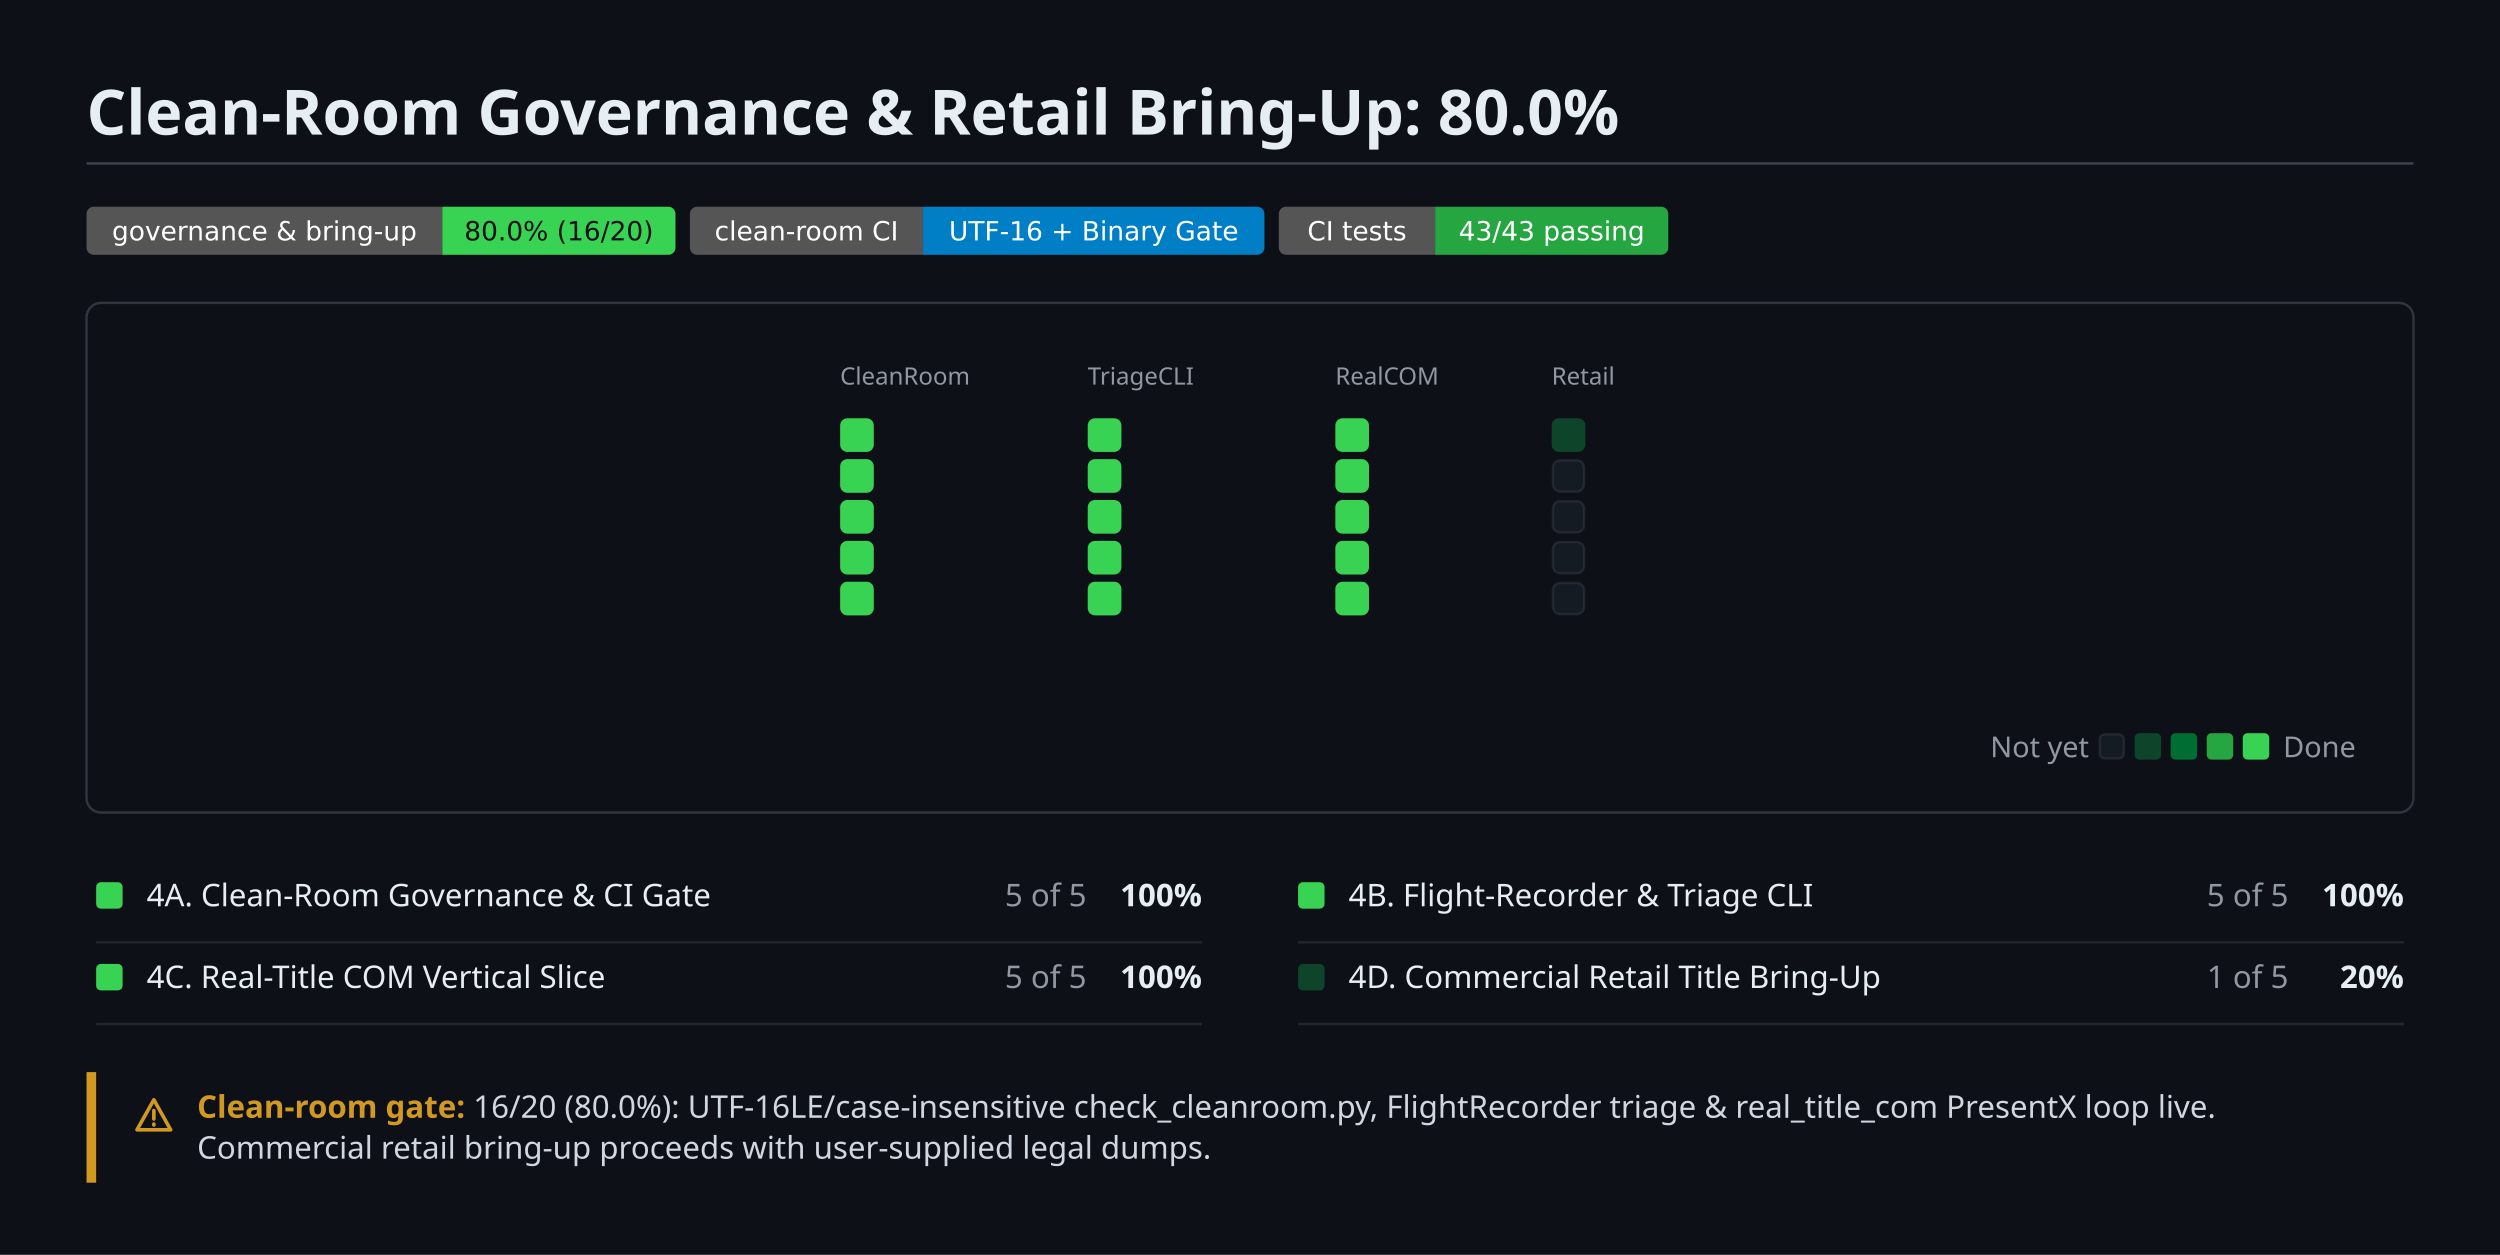
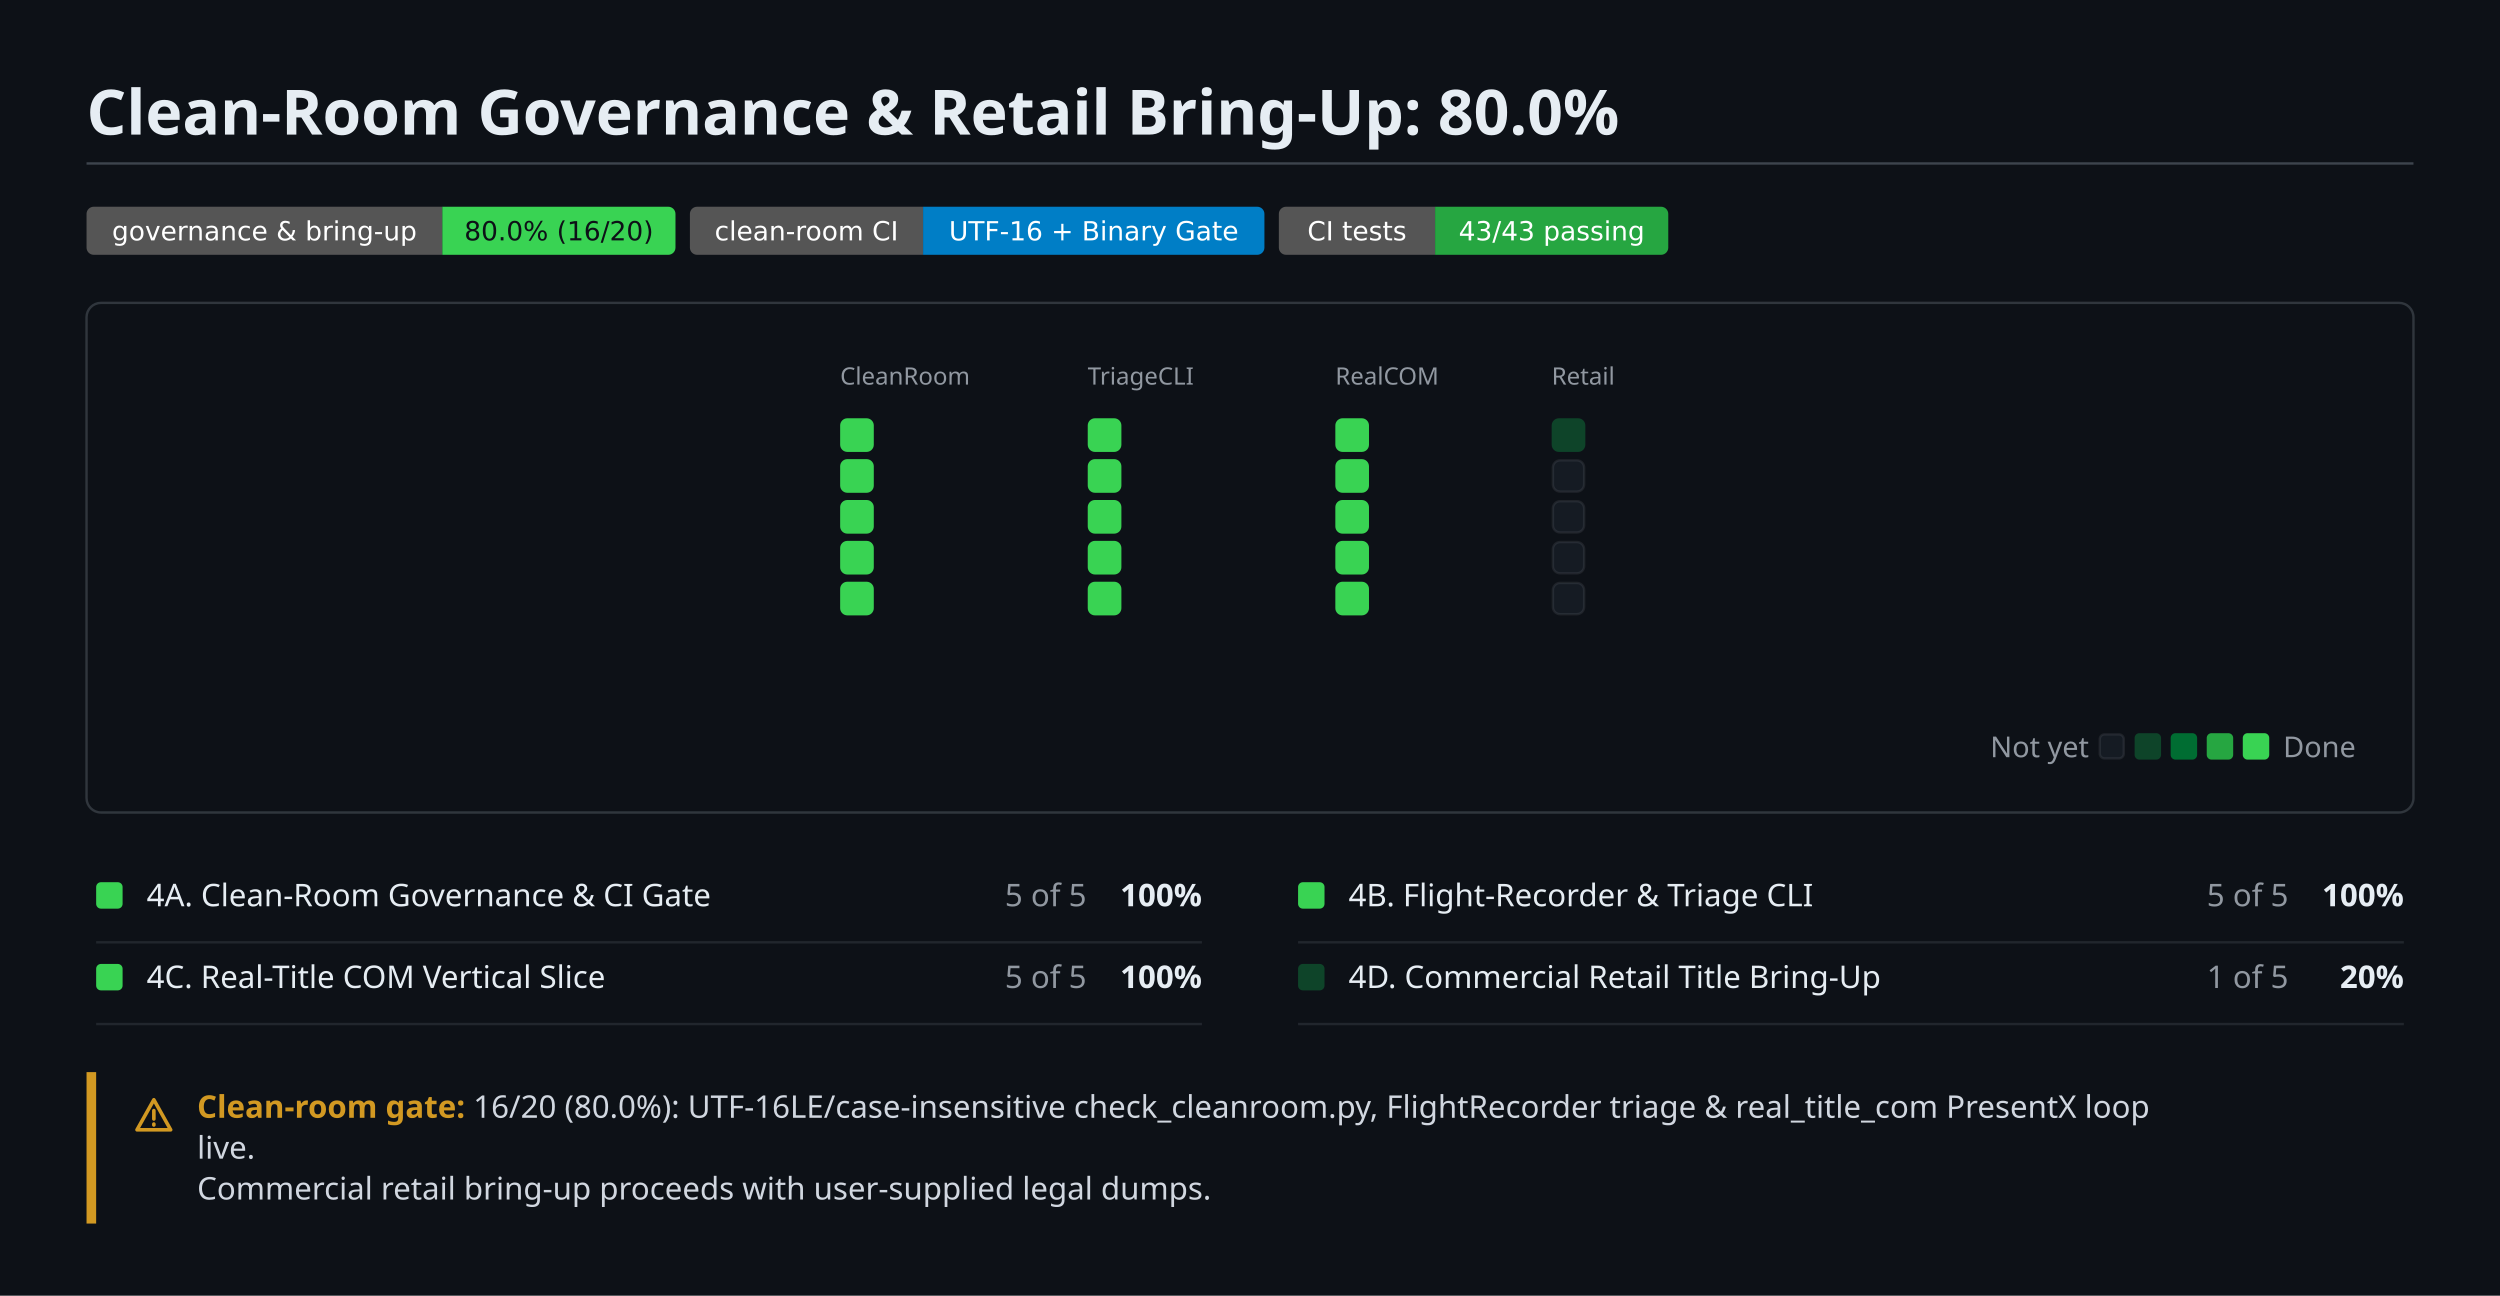
- <svg xmlns="http://www.w3.org/2000/svg" width="1040" height="522" viewBox="0 0 1040 522" role="img" aria-label="Clean-Room Governance &amp; Retail Bring-Up: 80.0%">
+ <svg xmlns="http://www.w3.org/2000/svg" width="1040" height="539" viewBox="0 0 1040 539" role="img" aria-label="Clean-Room Governance &amp; Retail Bring-Up: 80.0%">
  <style>
    text { font-family: 'Mona Sans', -apple-system, 'Segoe UI', 'Noto Sans', Helvetica, Arial, sans-serif; }
    .h2 { font-size: 26px; font-weight: 600; fill: #e6edf3; }
    .badge-txt { font-family: Verdana, 'DejaVu Sans', Geneva, sans-serif; font-size: 11px; fill: #ffffff; }
    .badge-txt-dark { font-family: Verdana, 'DejaVu Sans', Geneva, sans-serif; font-size: 11px; fill: #0d1117; }
    .g-label { font-size: 10px; fill: #9198a1; }
    .legend-txt { font-size: 12px; fill: #9198a1; }
    .r-name { font-size: 13px; fill: #e6edf3; }
    .r-count { font-size: 13px; fill: #9198a1; font-variant-numeric: tabular-nums; }
    .r-pct { font-size: 13px; font-weight: 600; fill: #e6edf3; font-variant-numeric: tabular-nums; }
    .callout-txt { font-size: 13px; fill: #d1d7e0; }
    .callout-lead { font-size: 13px; font-weight: 600; fill: #d29922; }
  </style>
-   <rect width="1040" height="522" fill="#0d1117" />
+   <rect width="1040" height="539" fill="#0d1117" />
  <text class="h2" x="36" y="56">Clean-Room Governance &amp; Retail Bring-Up: 80.0%</text>
  <line x1="36" y1="68" x2="1004" y2="68" stroke="#3d444d" stroke-width="1" />
  <clipPath id="bclip0">
    <rect x="36" y="86" width="245" height="20" rx="3" />
  </clipPath>
  <g clip-path="url(#bclip0)">
    <rect x="36" y="86" width="148" height="20" fill="#555555" />
    <rect x="184" y="86" width="97" height="20" fill="#39d353" />
    <text class="badge-txt" x="110.0" y="100" text-anchor="middle">governance &amp; bring-up</text>
    <text class="badge-txt-dark" x="232.5" y="100" text-anchor="middle">80.0% (16/20)</text>
  </g>
  <clipPath id="bclip1">
    <rect x="287" y="86" width="239" height="20" rx="3" />
  </clipPath>
  <g clip-path="url(#bclip1)">
    <rect x="287" y="86" width="97" height="20" fill="#555555" />
    <rect x="384" y="86" width="142" height="20" fill="#007ec6" />
    <text class="badge-txt" x="335.5" y="100" text-anchor="middle">clean-room CI</text>
    <text class="badge-txt" x="455.0" y="100" text-anchor="middle">UTF-16 + Binary Gate</text>
  </g>
  <clipPath id="bclip2">
    <rect x="532" y="86" width="162" height="20" rx="3" />
  </clipPath>
  <g clip-path="url(#bclip2)">
    <rect x="532" y="86" width="65" height="20" fill="#555555" />
    <rect x="597" y="86" width="97" height="20" fill="#26a641" />
    <text class="badge-txt" x="564.5" y="100" text-anchor="middle">CI tests</text>
    <text class="badge-txt" x="645.5" y="100" text-anchor="middle">43/43 passing</text>
  </g>
  <rect x="36" y="126" width="968" height="212" rx="6" fill="#0d1117" stroke="#30363d" stroke-width="1" />
  <text class="g-label" x="349.5" y="160">CleanRoom</text>
  <rect x="349.5" y="174.0" width="14" height="14" rx="3" fill="#39d353" />
  <rect x="349.5" y="191.0" width="14" height="14" rx="3" fill="#39d353" />
  <rect x="349.5" y="208.0" width="14" height="14" rx="3" fill="#39d353" />
  <rect x="349.5" y="225.0" width="14" height="14" rx="3" fill="#39d353" />
  <rect x="349.5" y="242.0" width="14" height="14" rx="3" fill="#39d353" />
  <text class="g-label" x="452.5" y="160">TriageCLI</text>
  <rect x="452.5" y="174.0" width="14" height="14" rx="3" fill="#39d353" />
  <rect x="452.5" y="191.0" width="14" height="14" rx="3" fill="#39d353" />
  <rect x="452.5" y="208.0" width="14" height="14" rx="3" fill="#39d353" />
  <rect x="452.5" y="225.0" width="14" height="14" rx="3" fill="#39d353" />
  <rect x="452.5" y="242.0" width="14" height="14" rx="3" fill="#39d353" />
  <text class="g-label" x="555.5" y="160">RealCOM</text>
  <rect x="555.5" y="174.0" width="14" height="14" rx="3" fill="#39d353" />
  <rect x="555.5" y="191.0" width="14" height="14" rx="3" fill="#39d353" />
  <rect x="555.5" y="208.0" width="14" height="14" rx="3" fill="#39d353" />
  <rect x="555.5" y="225.0" width="14" height="14" rx="3" fill="#39d353" />
  <rect x="555.5" y="242.0" width="14" height="14" rx="3" fill="#39d353" />
  <text class="g-label" x="645.5" y="160">Retail</text>
  <rect x="645.5" y="174.0" width="14" height="14" rx="3" fill="#0e4429" />
  <rect x="646.0" y="191.5" width="13" height="13" rx="3" fill="#151b23" stroke="rgba(240,246,252,0.08)" stroke-width="1" />
  <rect x="646.0" y="208.5" width="13" height="13" rx="3" fill="#151b23" stroke="rgba(240,246,252,0.08)" stroke-width="1" />
  <rect x="646.0" y="225.5" width="13" height="13" rx="3" fill="#151b23" stroke="rgba(240,246,252,0.08)" stroke-width="1" />
  <rect x="646.0" y="242.5" width="13" height="13" rx="3" fill="#151b23" stroke="rgba(240,246,252,0.08)" stroke-width="1" />
  <text class="legend-txt" x="980" y="315" text-anchor="end">Done</text>
  <rect x="933.0" y="305.0" width="11" height="11" rx="2" fill="#39d353" />
  <rect x="918.0" y="305.0" width="11" height="11" rx="2" fill="#26a641" />
  <rect x="903.0" y="305.0" width="11" height="11" rx="2" fill="#006d32" />
  <rect x="888.0" y="305.0" width="11" height="11" rx="2" fill="#0e4429" />
  <rect x="873.5" y="305.5" width="10" height="10" rx="2" fill="#151b23" stroke="rgba(240,246,252,0.08)" stroke-width="1" />
  <text class="legend-txt" x="869" y="315" text-anchor="end">Not yet</text>
  <rect x="40.0" y="367.0" width="11" height="11" rx="2" fill="#39d353" />
  <text class="r-name" x="61.0" y="377">4A. Clean-Room Governance &amp; CI Gate</text>
  <text class="r-count" x="452.0" y="377" text-anchor="end">5 of 5</text>
  <text class="r-pct" x="500.0" y="377" text-anchor="end">100%</text>
  <line x1="40.0" y1="392" x2="500.0" y2="392" stroke="#21262d" stroke-width="1" />
  <rect x="540.0" y="367.0" width="11" height="11" rx="2" fill="#39d353" />
  <text class="r-name" x="561.0" y="377">4B. Flight-Recorder &amp; Triage CLI</text>
  <text class="r-count" x="952.0" y="377" text-anchor="end">5 of 5</text>
  <text class="r-pct" x="1000.0" y="377" text-anchor="end">100%</text>
  <line x1="540.0" y1="392" x2="1000.0" y2="392" stroke="#21262d" stroke-width="1" />
  <rect x="40.0" y="401.0" width="11" height="11" rx="2" fill="#39d353" />
  <text class="r-name" x="61.0" y="411">4C. Real-Title COM Vertical Slice</text>
  <text class="r-count" x="452.0" y="411" text-anchor="end">5 of 5</text>
  <text class="r-pct" x="500.0" y="411" text-anchor="end">100%</text>
  <line x1="40.0" y1="426" x2="500.0" y2="426" stroke="#21262d" stroke-width="1" />
  <rect x="540.0" y="401.0" width="11" height="11" rx="2" fill="#0e4429" />
  <text class="r-name" x="561.0" y="411">4D. Commercial Retail Title Bring-Up</text>
  <text class="r-count" x="952.0" y="411" text-anchor="end">1 of 5</text>
  <text class="r-pct" x="1000.0" y="411" text-anchor="end">20%</text>
  <line x1="540.0" y1="426" x2="1000.0" y2="426" stroke="#21262d" stroke-width="1" />
-   <rect x="36" y="446" width="4" height="46" fill="#d29922" />
+   <rect x="36" y="446" width="4" height="63" fill="#d29922" />
  <g transform="translate(56,456)">
    <path d="M8 1.5 15 14H1z" fill="none" stroke="#d29922" stroke-width="1.5" stroke-linejoin="round" />
    <path d="M8 6v3.5M8 11.6v.4" stroke="#d29922" stroke-width="1.5" stroke-linecap="round" />
  </g>
  <text class="callout-txt" x="82" y="465">
-     <tspan class="callout-lead">Clean-room gate:</tspan> 16/20 (80.0%): UTF-16LE/case-insensitive check_cleanroom.py, FlightRecorder triage &amp; real_title_com PresentX loop live.</text>
-   <text class="callout-txt" x="82" y="482">Commercial retail bring-up proceeds with user-supplied legal dumps.</text>
+     <tspan class="callout-lead">Clean-room gate:</tspan> 16/20 (80.0%): UTF-16LE/case-insensitive check_cleanroom.py, FlightRecorder triage &amp; real_title_com PresentX loop</text>
+   <text class="callout-txt" x="82" y="482">live.</text>
+   <text class="callout-txt" x="82" y="499">Commercial retail bring-up proceeds with user-supplied legal dumps.</text>
</svg>
